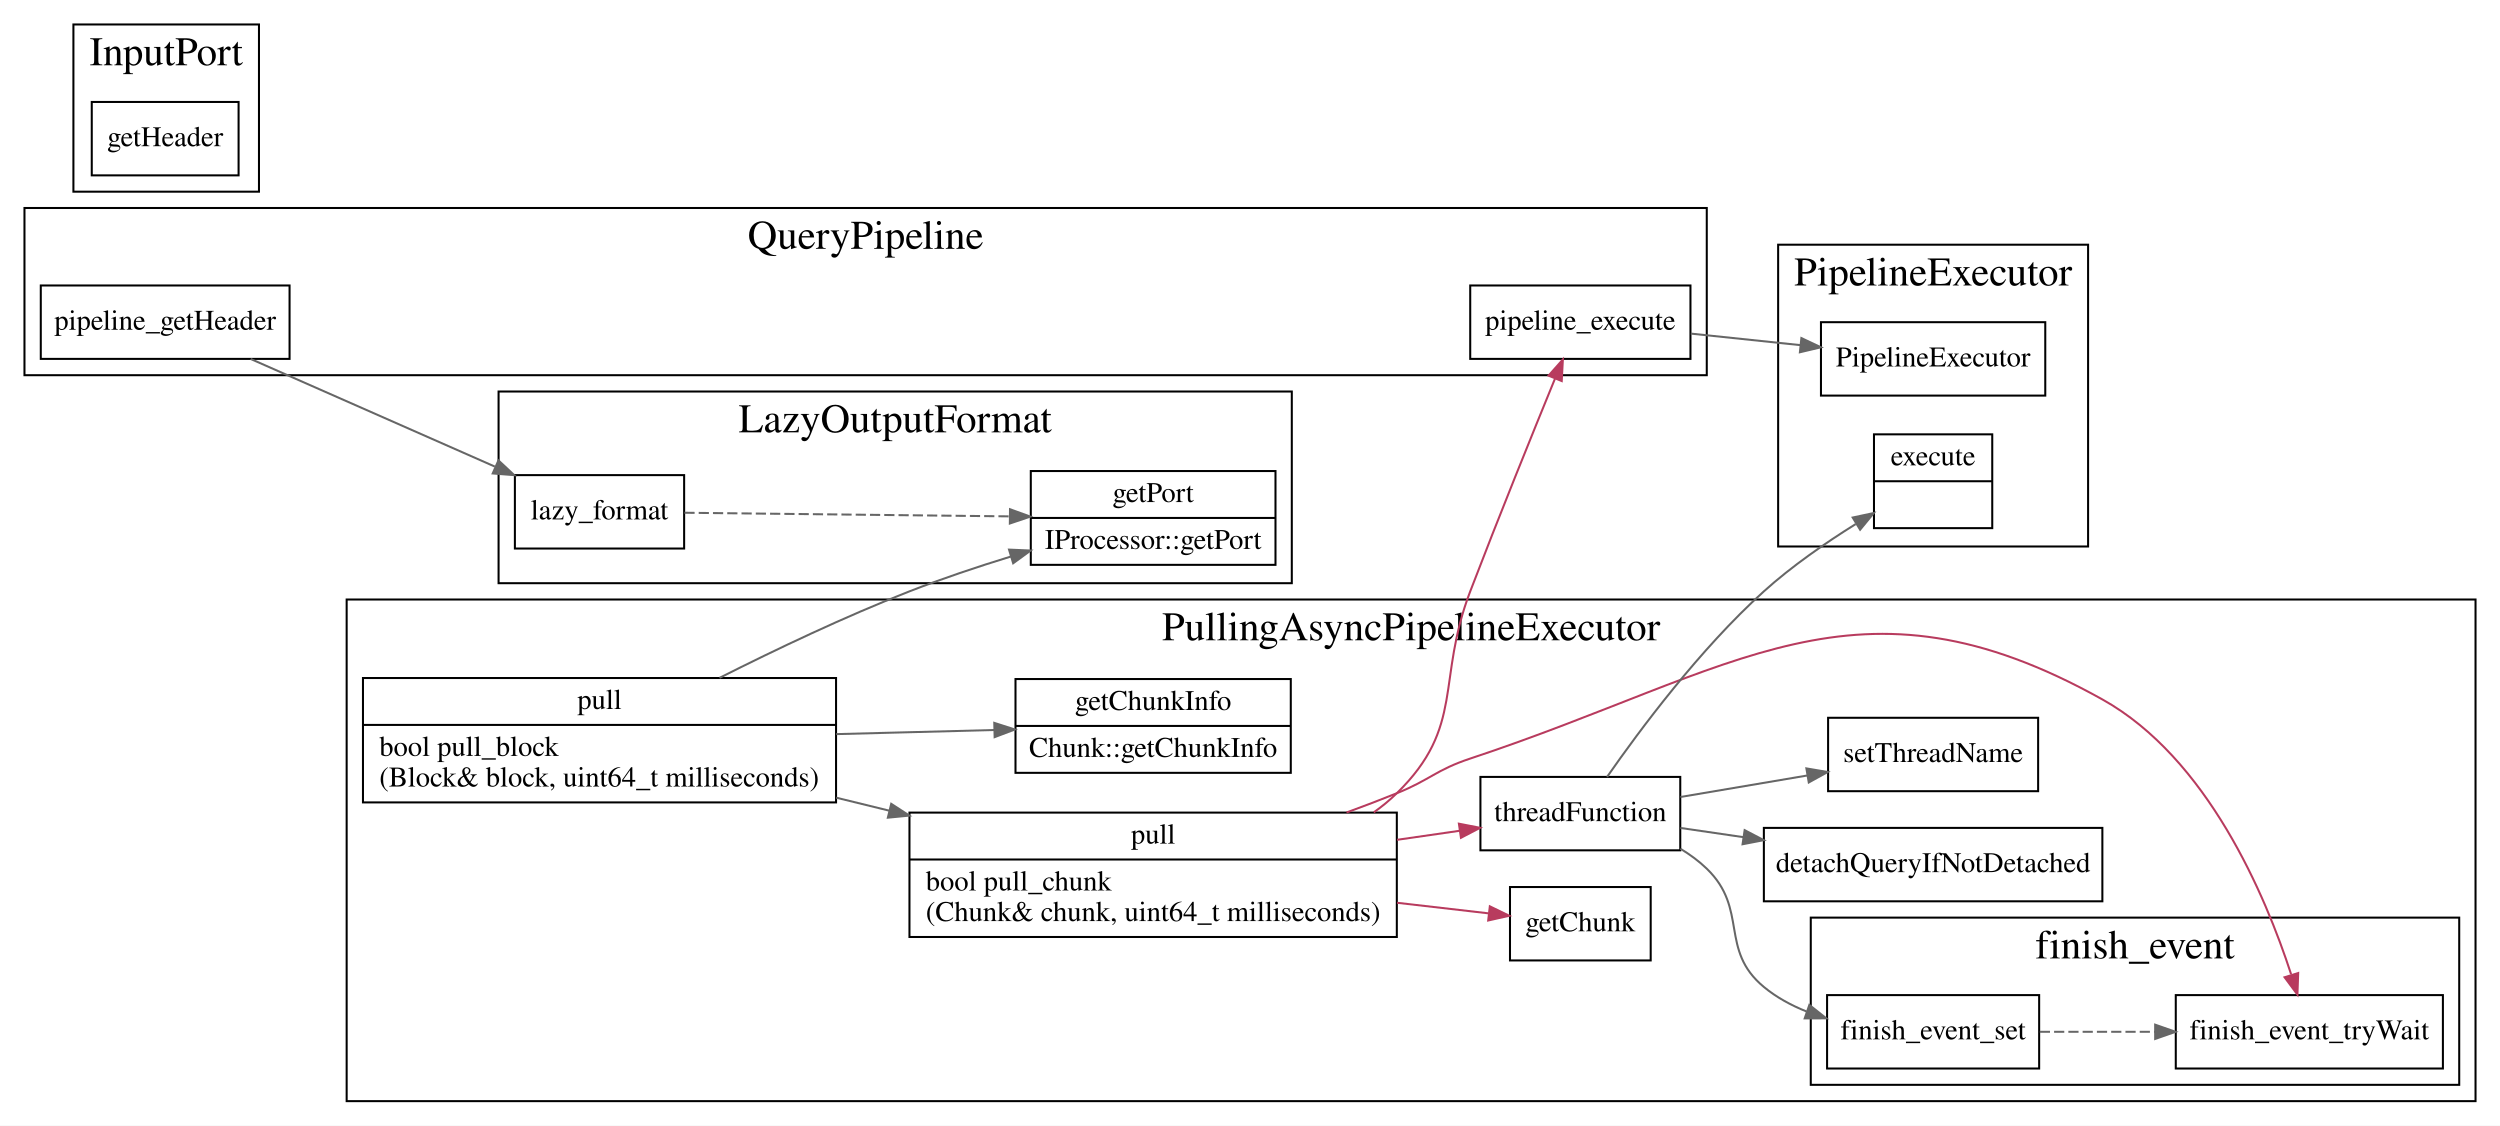
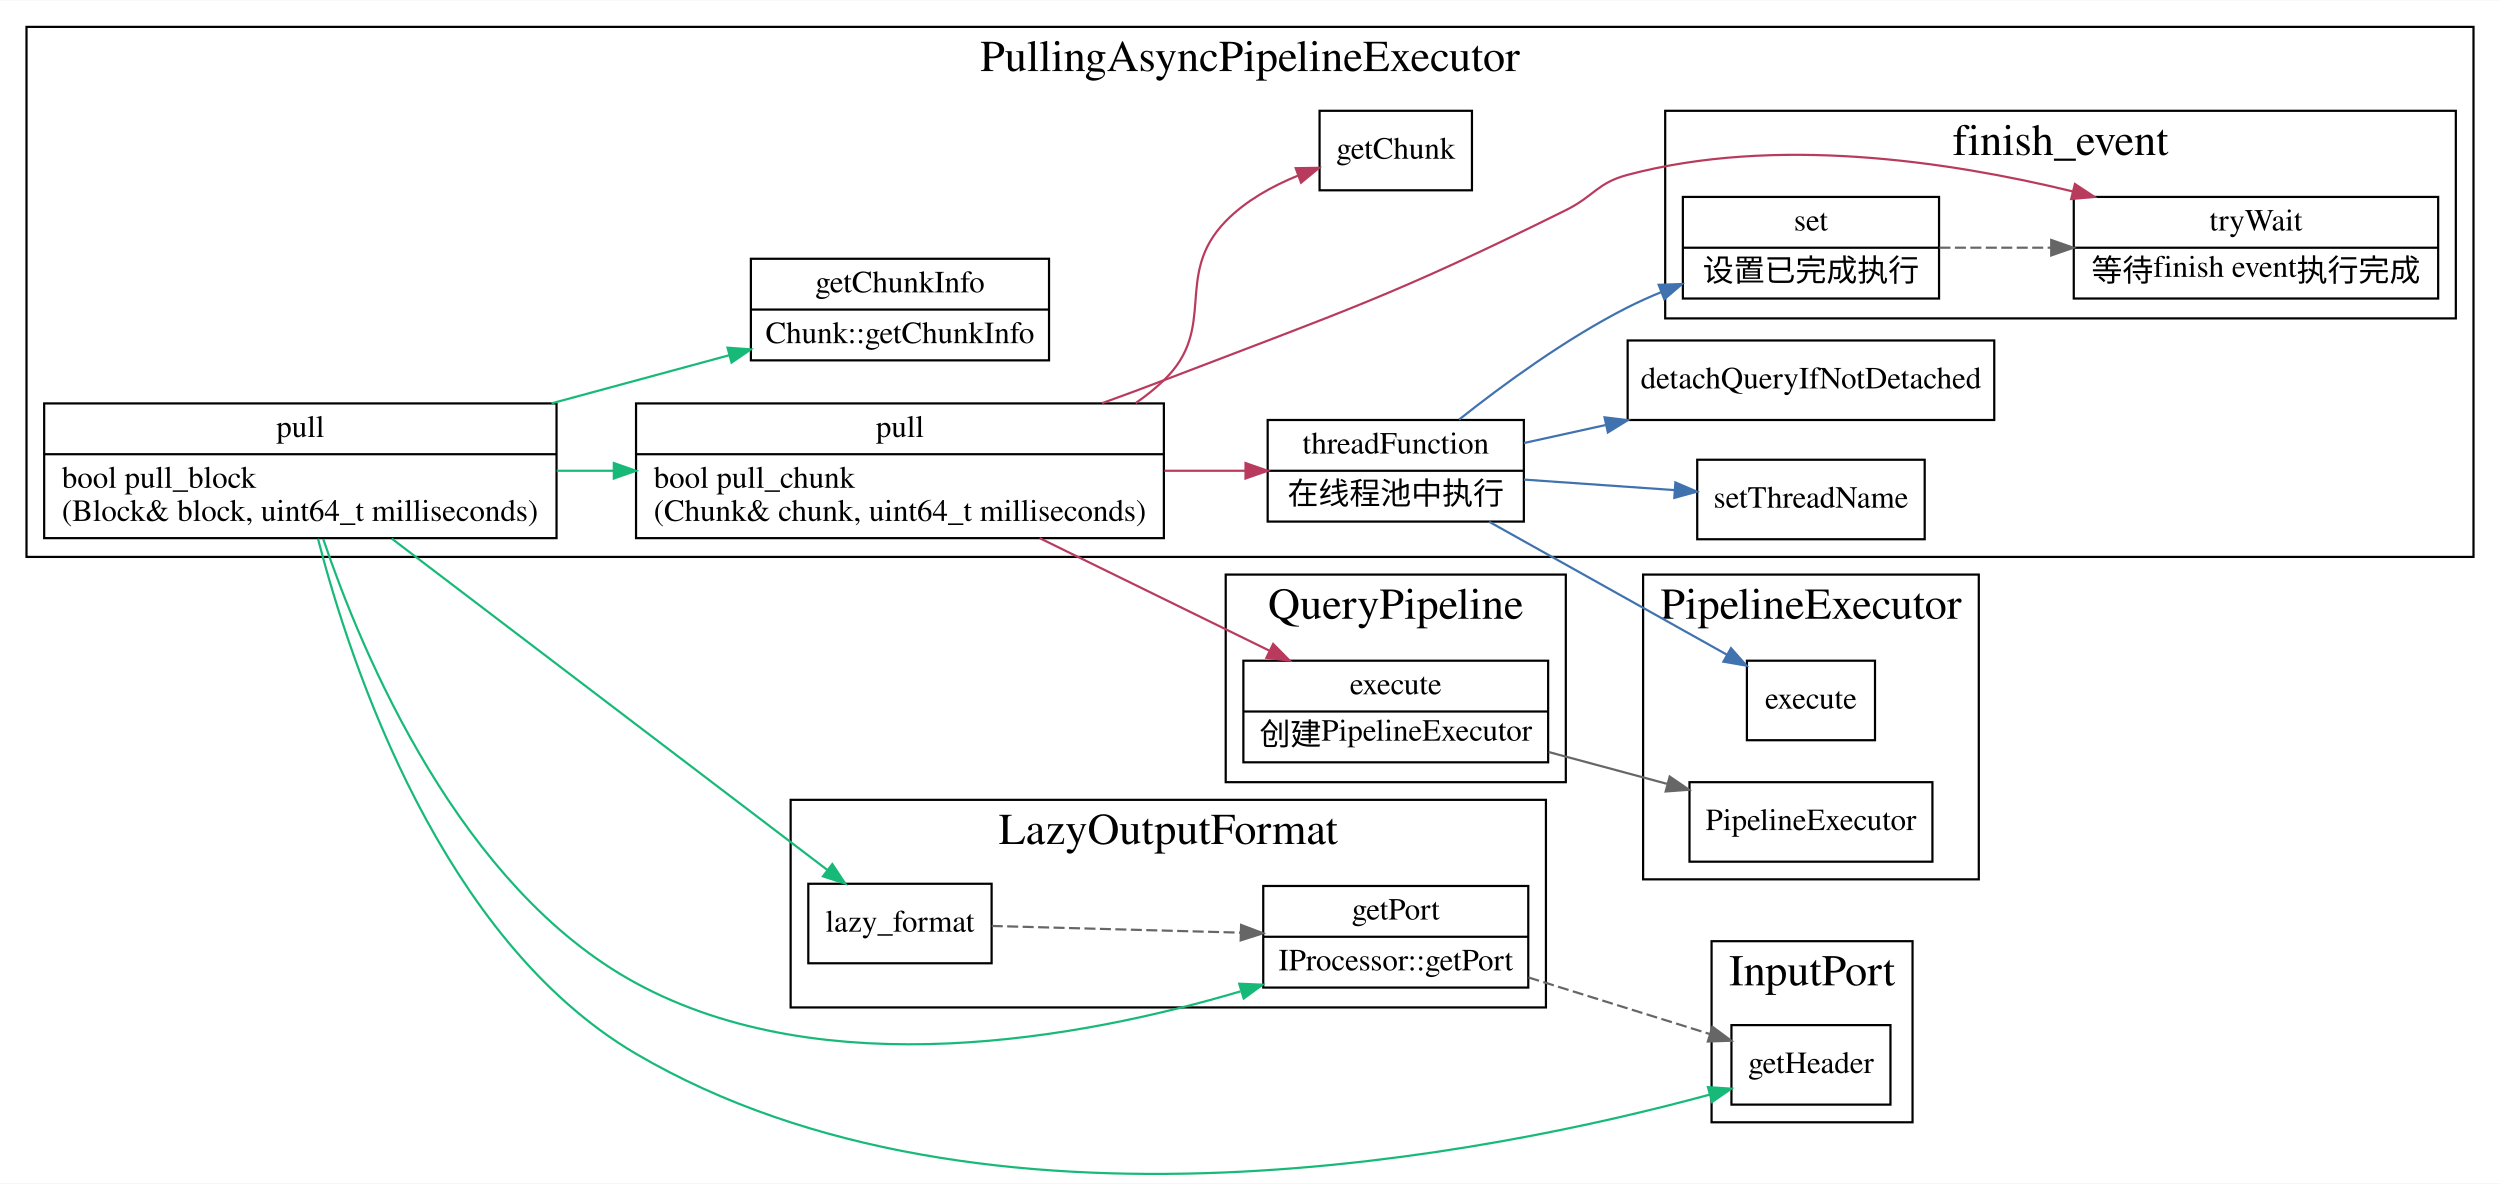
- <svg xmlns="http://www.w3.org/2000/svg" width="1226pt" height="552pt" viewBox="0.00 0.00 1226.00 552.00">
-   <g id="graph0" class="graph" transform="scale(1 1) rotate(0) translate(4 548)">
-     <polygon fill="white" stroke="transparent" points="-4,4 -4,-548 1222,-548 1222,4 -4,4" />
+ <svg xmlns="http://www.w3.org/2000/svg" width="1132pt" height="536pt" viewBox="0.00 0.00 1132.00 535.66">
+   <g id="graph0" class="graph" transform="scale(1 1) rotate(0) translate(4 531.66)">
+     <polygon fill="white" stroke="transparent" points="-4,4 -4,-531.66 1128,-531.66 1128,4 -4,4" />
    <g id="clust1" class="cluster">
-       <polygon fill="none" stroke="black" points="868,-280 868,-428 1020,-428 1020,-280 868,-280" />
-       <text text-anchor="middle" x="944" y="-408" font-family="Times,serif" font-size="20.00">PipelineExecutor</text>
+       <polygon fill="none" stroke="black" points="740,-133.66 740,-271.66 892,-271.66 892,-133.66 740,-133.66" />
+       <text text-anchor="middle" x="816" y="-251.66" font-family="Times,serif" font-size="20.00">PipelineExecutor</text>
    </g>
    <g id="clust2" class="cluster">
-       <polygon fill="none" stroke="black" points="32,-454 32,-536 123,-536 123,-454 32,-454" />
-       <text text-anchor="middle" x="77.5" y="-516" font-family="Times,serif" font-size="20.00">InputPort</text>
+       <polygon fill="none" stroke="black" points="771,-23.66 771,-105.66 862,-105.66 862,-23.66 771,-23.66" />
+       <text text-anchor="middle" x="816.5" y="-85.66" font-family="Times,serif" font-size="20.00">InputPort</text>
    </g>
    <g id="clust3" class="cluster">
-       <polygon fill="none" stroke="black" points="240.5,-262 240.5,-356 629.5,-356 629.5,-262 240.5,-262" />
-       <text text-anchor="middle" x="435" y="-336" font-family="Times,serif" font-size="20.00">LazyOutputFormat</text>
+       <polygon fill="none" stroke="black" points="354,-75.66 354,-169.66 696,-169.66 696,-75.66 354,-75.66" />
+       <text text-anchor="middle" x="525" y="-149.66" font-family="Times,serif" font-size="20.00">LazyOutputFormat</text>
    </g>
    <g id="clust4" class="cluster">
-       <polygon fill="none" stroke="black" points="8,-364 8,-446 833,-446 833,-364 8,-364" />
-       <text text-anchor="middle" x="420.5" y="-426" font-family="Times,serif" font-size="20.00">QueryPipeline</text>
+       <polygon fill="none" stroke="black" points="551,-177.66 551,-271.66 705,-271.66 705,-177.66 551,-177.66" />
+       <text text-anchor="middle" x="628" y="-251.66" font-family="Times,serif" font-size="20.00">QueryPipeline</text>
    </g>
    <g id="clust5" class="cluster">
-       <polygon fill="none" stroke="black" points="166,-8 166,-254 1210,-254 1210,-8 166,-8" />
-       <text text-anchor="middle" x="688" y="-234" font-family="Times,serif" font-size="20.00">PullingAsyncPipelineExecutor</text>
+       <polygon fill="none" stroke="black" points="8,-279.66 8,-519.66 1116,-519.66 1116,-279.66 8,-279.66" />
+       <text text-anchor="middle" x="562" y="-499.66" font-family="Times,serif" font-size="20.00">PullingAsyncPipelineExecutor</text>
    </g>
    <g id="clust8" class="cluster">
-       <polygon fill="none" stroke="black" points="884,-16 884,-98 1202,-98 1202,-16 884,-16" />
-       <text text-anchor="middle" x="1043" y="-78" font-family="Times,serif" font-size="20.00">finish_event</text>
+       <polygon fill="none" stroke="black" points="750,-387.66 750,-481.66 1108,-481.66 1108,-387.66 750,-387.66" />
+       <text text-anchor="middle" x="929" y="-461.66" font-family="Times,serif" font-size="20.00">finish_event</text>
    </g>
    <g id="node1" class="node">
-       <polygon fill="none" stroke="black" points="915,-289 915,-335 973,-335 973,-289 915,-289" />
-       <text text-anchor="middle" x="944" y="-319.8" font-family="Times,serif" font-size="14.00">execute</text>
-       <polyline fill="none" stroke="black" points="915,-312 973,-312 " />
-       <text text-anchor="middle" x="944" y="-296.8" font-family="Times,serif" font-size="14.00"> </text>
+       <polygon fill="none" stroke="black" points="787,-196.66 787,-232.66 845,-232.66 845,-196.66 787,-196.66" />
+       <text text-anchor="middle" x="816" y="-210.96" font-family="Times,serif" font-size="14.00">execute</text>
    </g>
    <g id="node2" class="node">
-       <polygon fill="none" stroke="black" points="999,-390 889,-390 889,-354 999,-354 999,-390" />
-       <text text-anchor="middle" x="944" y="-368.3" font-family="Times,serif" font-size="14.00">PipelineExecutor</text>
+       <polygon fill="none" stroke="black" points="871,-177.66 761,-177.66 761,-141.66 871,-141.66 871,-177.66" />
+       <text text-anchor="middle" x="816" y="-155.96" font-family="Times,serif" font-size="14.00">PipelineExecutor</text>
    </g>
    <g id="node3" class="node">
-       <polygon fill="none" stroke="black" points="113,-498 41,-498 41,-462 113,-462 113,-498" />
-       <text text-anchor="middle" x="77" y="-476.3" font-family="Times,serif" font-size="14.00">getHeader</text>
+       <polygon fill="none" stroke="black" points="852,-67.66 780,-67.66 780,-31.66 852,-31.66 852,-67.66" />
+       <text text-anchor="middle" x="816" y="-45.96" font-family="Times,serif" font-size="14.00">getHeader</text>
    </g>
    <g id="node4" class="node">
-       <polygon fill="none" stroke="black" points="331.5,-315 248.5,-315 248.5,-279 331.5,-279 331.5,-315" />
-       <text text-anchor="middle" x="290" y="-293.3" font-family="Times,serif" font-size="14.00">lazy_format</text>
+       <polygon fill="none" stroke="black" points="445,-131.66 362,-131.66 362,-95.66 445,-95.66 445,-131.66" />
+       <text text-anchor="middle" x="403.5" y="-109.96" font-family="Times,serif" font-size="14.00">lazy_format</text>
    </g>
    <g id="node5" class="node">
-       <polygon fill="none" stroke="black" points="501.5,-271 501.5,-317 621.5,-317 621.5,-271 501.5,-271" />
-       <text text-anchor="middle" x="561.5" y="-301.8" font-family="Times,serif" font-size="14.00">getPort</text>
-       <polyline fill="none" stroke="black" points="501.5,-294 621.5,-294 " />
-       <text text-anchor="middle" x="561.5" y="-278.8" font-family="Times,serif" font-size="14.00">IProcessor::getPort</text>
+       <polygon fill="none" stroke="black" points="568,-84.66 568,-130.66 688,-130.66 688,-84.66 568,-84.66" />
+       <text text-anchor="middle" x="628" y="-115.46" font-family="Times,serif" font-size="14.00">getPort</text>
+       <polyline fill="none" stroke="black" points="568,-107.66 688,-107.66 " />
+       <text text-anchor="middle" x="628" y="-92.46" font-family="Times,serif" font-size="14.00">IProcessor::getPort</text>
    </g>
    <g id="edge1" class="edge">
-       <path fill="none" stroke="#666666" stroke-dasharray="5,2" d="M331.64,-296.55C373.8,-296.08 440.52,-295.34 491.07,-294.77" />
-       <polygon fill="#666666" stroke="#666666" points="491.31,-298.27 501.27,-294.66 491.23,-291.27 491.31,-298.27" />
+       <path fill="none" stroke="#666666" stroke-dasharray="5,2" d="M445.05,-112.56C476.44,-111.72 520.66,-110.52 557.65,-109.53" />
+       <polygon fill="#666666" stroke="#666666" points="557.97,-113.02 567.87,-109.25 557.78,-106.02 557.97,-113.02" />
+     </g>
+     <g id="edge2" class="edge">
+       <path fill="none" stroke="#666666" stroke-dasharray="5,2" d="M688.11,-89.23C714.66,-80.95 745.48,-71.33 770.1,-63.66" />
+       <polygon fill="#666666" stroke="#666666" points="771.39,-66.92 779.89,-60.6 769.31,-60.24 771.39,-66.92" />
    </g>
    <g id="node6" class="node">
-       <polygon fill="none" stroke="black" points="825,-408 717,-408 717,-372 825,-372 825,-408" />
-       <text text-anchor="middle" x="771" y="-386.3" font-family="Times,serif" font-size="14.00">pipeline_execute</text>
+       <polygon fill="none" stroke="black" points="559,-186.66 559,-232.66 697,-232.66 697,-186.66 559,-186.66" />
+       <text text-anchor="middle" x="628" y="-217.46" font-family="Times,serif" font-size="14.00">execute</text>
+       <polyline fill="none" stroke="black" points="559,-209.66 697,-209.66 " />
+       <text text-anchor="middle" x="628" y="-194.46" font-family="Times,serif" font-size="14.00">创建PipelineExecutor</text>
    </g>
-     <g id="edge2" class="edge">
-       <path fill="none" stroke="#666666" d="M825.17,-384.4C842.13,-382.62 861.09,-380.62 878.75,-378.76" />
-       <polygon fill="#666666" stroke="#666666" points="879.4,-382.21 888.98,-377.69 878.67,-375.25 879.4,-382.21" />
+     <g id="edge3" class="edge">
+       <path fill="none" stroke="#666666" d="M697.2,-191.32C714.71,-186.62 733.48,-181.57 750.78,-176.92" />
+       <polygon fill="#666666" stroke="#666666" points="752.03,-180.21 760.78,-174.23 750.21,-173.45 752.03,-180.21" />
    </g>
    <g id="node7" class="node">
-       <polygon fill="none" stroke="black" points="138,-408 16,-408 16,-372 138,-372 138,-408" />
-       <text text-anchor="middle" x="77" y="-386.3" font-family="Times,serif" font-size="14.00">pipeline_getHeader</text>
+       <polygon fill="none" stroke="black" points="284,-288.16 284,-349.16 523,-349.16 523,-288.16 284,-288.16" />
+       <text text-anchor="middle" x="403.5" y="-333.96" font-family="Times,serif" font-size="14.00">pull</text>
+       <polyline fill="none" stroke="black" points="284,-326.16 523,-326.16 " />
+       <text text-anchor="start" x="292" y="-310.96" font-family="Times,serif" font-size="14.00">bool pull_chunk</text>
+       <text text-anchor="start" x="292" y="-295.96" font-family="Times,serif" font-size="14.00"> (Chunk&amp; chunk, uint64_t milliseconds)</text>
    </g>
-     <g id="edge3" class="edge">
-       <path fill="none" stroke="#666666" d="M118.93,-371.96C153.15,-356.88 202.08,-335.31 238.68,-319.18" />
-       <polygon fill="#666666" stroke="#666666" points="240.44,-322.23 248.18,-314.99 237.62,-315.82 240.44,-322.23" />
+     <g id="edge4" class="edge">
+       <path fill="none" stroke="#b83b5e" d="M466.77,-288.15C499.42,-272.16 539.1,-252.72 570.8,-237.19" />
+       <polygon fill="#b83b5e" stroke="#b83b5e" points="572.5,-240.25 579.94,-232.71 569.42,-233.97 572.5,-240.25" />
    </g>
    <g id="node8" class="node">
-       <polygon fill="none" stroke="black" points="442,-88.5 442,-149.5 681,-149.5 681,-88.5 442,-88.5" />
-       <text text-anchor="middle" x="561.5" y="-134.3" font-family="Times,serif" font-size="14.00">pull</text>
-       <polyline fill="none" stroke="black" points="442,-126.5 681,-126.5 " />
-       <text text-anchor="start" x="450" y="-111.3" font-family="Times,serif" font-size="14.00">bool pull_chunk</text>
-       <text text-anchor="start" x="450" y="-96.3" font-family="Times,serif" font-size="14.00"> (Chunk&amp; chunk, uint64_t milliseconds)</text>
+       <polygon fill="none" stroke="black" points="570,-295.66 570,-341.66 686,-341.66 686,-295.66 570,-295.66" />
+       <text text-anchor="middle" x="628" y="-326.46" font-family="Times,serif" font-size="14.00">threadFunction</text>
+       <polyline fill="none" stroke="black" points="570,-318.66 686,-318.66 " />
+       <text text-anchor="middle" x="628" y="-303.46" font-family="Times,serif" font-size="14.00">在线程池中执行</text>
    </g>
-     <g id="edge4" class="edge">
-       <path fill="none" stroke="#b83b5e" d="M669.69,-149.61C673.71,-152.46 677.51,-155.59 681,-159 714.49,-191.72 700.28,-214.27 717,-258 730.85,-294.2 747.64,-335.63 758.55,-362.27" />
-       <polygon fill="#b83b5e" stroke="#b83b5e" points="755.4,-363.79 762.43,-371.71 761.87,-361.13 755.4,-363.79" />
+     <g id="edge5" class="edge">
+       <path fill="none" stroke="#b83b5e" d="M523.24,-318.66C535.82,-318.66 548.26,-318.66 559.93,-318.66" />
+       <polygon fill="#b83b5e" stroke="#b83b5e" points="559.97,-322.16 569.97,-318.66 559.97,-315.16 559.97,-322.16" />
    </g>
    <g id="node9" class="node">
-       <polygon fill="none" stroke="black" points="820,-167 722,-167 722,-131 820,-131 820,-167" />
-       <text text-anchor="middle" x="771" y="-145.3" font-family="Times,serif" font-size="14.00">threadFunction</text>
+       <polygon fill="none" stroke="black" points="935,-396.66 935,-442.66 1100,-442.66 1100,-396.66 935,-396.66" />
+       <text text-anchor="middle" x="1017.5" y="-427.46" font-family="Times,serif" font-size="14.00">tryWait</text>
+       <polyline fill="none" stroke="black" points="935,-419.66 1100,-419.66 " />
+       <text text-anchor="start" x="943" y="-404.46" font-family="Times,serif" font-size="14.00">等待finish event执行完成</text>
    </g>
-     <g id="edge5" class="edge">
-       <path fill="none" stroke="#b83b5e" d="M681.1,-136.15C691.74,-137.69 702.18,-139.19 711.94,-140.61" />
-       <polygon fill="#b83b5e" stroke="#b83b5e" points="711.44,-144.07 721.84,-142.04 712.45,-137.14 711.44,-144.07" />
+     <g id="edge6" class="edge">
+       <path fill="none" stroke="#b83b5e" d="M494.98,-349.26C504.48,-352.68 513.96,-356.18 523,-359.66 604.99,-391.14 626.29,-397.69 705,-436.66 717.84,-443.02 719.15,-448.98 733,-452.66 799.55,-470.33 877.38,-459.09 934.64,-445.12" />
+       <polygon fill="#b83b5e" stroke="#b83b5e" points="935.52,-448.51 944.37,-442.68 933.82,-441.72 935.52,-448.51" />
    </g>
    <g id="node10" class="node">
-       <polygon fill="none" stroke="black" points="1194,-60 1063,-60 1063,-24 1194,-24 1194,-60" />
-       <text text-anchor="middle" x="1128.5" y="-38.3" font-family="Times,serif" font-size="14.00">finish_event_tryWait</text>
+       <polygon fill="none" stroke="black" points="662.5,-481.66 593.5,-481.66 593.5,-445.66 662.5,-445.66 662.5,-481.66" />
+       <text text-anchor="middle" x="628" y="-459.96" font-family="Times,serif" font-size="14.00">getChunk</text>
    </g>
-     <g id="edge6" class="edge">
-       <path fill="none" stroke="#b83b5e" d="M656.34,-149.55C664.73,-152.62 673.05,-155.79 681,-159 697.41,-165.62 700.2,-170.43 717,-176 848.36,-219.52 906.17,-272.45 1027,-205 1078.61,-176.19 1107.01,-108.78 1119.54,-70.28" />
-       <polygon fill="#b83b5e" stroke="#b83b5e" points="1123.03,-70.83 1122.66,-60.24 1116.35,-68.75 1123.03,-70.83" />
+     <g id="edge7" class="edge">
+       <path fill="none" stroke="#b83b5e" d="M510.25,-349.34C514.79,-352.45 519.08,-355.88 523,-359.66 547.73,-383.47 527.06,-407.05 551,-431.66 559.98,-440.89 572.03,-447.58 583.89,-452.38" />
+       <polygon fill="#b83b5e" stroke="#b83b5e" points="582.7,-455.68 593.29,-455.84 585.12,-449.11 582.7,-455.68" />
+     </g>
+     <g id="edge8" class="edge">
+       <path fill="none" stroke="#3f72af" d="M670.28,-295.58C702.52,-277.55 746.93,-252.72 778.02,-235.34" />
+       <polygon fill="#3f72af" stroke="#3f72af" points="779.79,-238.35 786.81,-230.42 776.37,-232.24 779.79,-238.35" />
    </g>
    <g id="node11" class="node">
-       <polygon fill="none" stroke="black" points="805.5,-113 736.5,-113 736.5,-77 805.5,-77 805.5,-113" />
-       <text text-anchor="middle" x="771" y="-91.3" font-family="Times,serif" font-size="14.00">getChunk</text>
+       <polygon fill="none" stroke="black" points="867.5,-323.66 764.5,-323.66 764.5,-287.66 867.5,-287.66 867.5,-323.66" />
+       <text text-anchor="middle" x="816" y="-301.96" font-family="Times,serif" font-size="14.00">setThreadName</text>
    </g>
-     <g id="edge7" class="edge">
-       <path fill="none" stroke="#b83b5e" d="M681.1,-105.28C697,-103.44 712.43,-101.66 725.84,-100.11" />
-       <polygon fill="#b83b5e" stroke="#b83b5e" points="726.61,-103.54 736.14,-98.92 725.81,-96.59 726.61,-103.54" />
-     </g>
-     <g id="edge8" class="edge">
-       <path fill="none" stroke="#666666" d="M784.11,-167.01C800.01,-189.86 829.62,-229.68 861,-258 874.62,-270.3 891.29,-281.8 906.03,-291" />
-       <polygon fill="#666666" stroke="#666666" points="904.56,-294.2 914.92,-296.42 908.2,-288.23 904.56,-294.2" />
+     <g id="edge9" class="edge">
+       <path fill="none" stroke="#3f72af" d="M686.07,-314.67C707.64,-313.16 732.26,-311.44 754.17,-309.91" />
+       <polygon fill="#3f72af" stroke="#3f72af" points="754.61,-313.39 764.35,-309.2 754.13,-306.4 754.61,-313.39" />
    </g>
    <g id="node12" class="node">
-       <polygon fill="none" stroke="black" points="995.5,-196 892.5,-196 892.5,-160 995.5,-160 995.5,-196" />
-       <text text-anchor="middle" x="944" y="-174.3" font-family="Times,serif" font-size="14.00">setThreadName</text>
+       <polygon fill="none" stroke="black" points="899,-377.66 733,-377.66 733,-341.66 899,-341.66 899,-377.66" />
+       <text text-anchor="middle" x="816" y="-355.96" font-family="Times,serif" font-size="14.00">detachQueryIfNotDetached</text>
    </g>
-     <g id="edge9" class="edge">
-       <path fill="none" stroke="#666666" d="M820.09,-157.16C839.36,-160.42 861.78,-164.23 882.16,-167.68" />
-       <polygon fill="#666666" stroke="#666666" points="881.85,-171.18 892.29,-169.4 883.02,-164.28 881.85,-171.18" />
+     <g id="edge10" class="edge">
+       <path fill="none" stroke="#3f72af" d="M686.07,-331.24C697.78,-333.82 710.39,-336.6 722.98,-339.37" />
+       <polygon fill="#3f72af" stroke="#3f72af" points="722.53,-342.86 733.05,-341.59 724.04,-336.02 722.53,-342.86" />
    </g>
    <g id="node13" class="node">
-       <polygon fill="none" stroke="black" points="1027,-142 861,-142 861,-106 1027,-106 1027,-142" />
-       <text text-anchor="middle" x="944" y="-120.3" font-family="Times,serif" font-size="14.00">detachQueryIfNotDetached</text>
+       <polygon fill="none" stroke="black" points="758,-396.66 758,-442.66 874,-442.66 874,-396.66 758,-396.66" />
+       <text text-anchor="middle" x="816" y="-427.46" font-family="Times,serif" font-size="14.00">set</text>
+       <polyline fill="none" stroke="black" points="758,-419.66 874,-419.66 " />
+       <text text-anchor="middle" x="816" y="-404.46" font-family="Times,serif" font-size="14.00">设置已完成执行</text>
    </g>
-     <g id="edge10" class="edge">
-       <path fill="none" stroke="#666666" d="M820.09,-141.97C829.75,-140.56 840.2,-139.03 850.78,-137.48" />
-       <polygon fill="#666666" stroke="#666666" points="851.57,-140.9 860.96,-135.99 850.55,-133.98 851.57,-140.9" />
+     <g id="edge11" class="edge">
+       <path fill="none" stroke="#3f72af" d="M656.66,-341.84C676.81,-357.84 705.32,-378.65 733,-392.66 737.85,-395.11 742.97,-397.41 748.18,-399.55" />
+       <polygon fill="#3f72af" stroke="#3f72af" points="747.05,-402.86 757.64,-403.23 749.59,-396.34 747.05,-402.86" />
+     </g>
+     <g id="edge12" class="edge">
+       <path fill="none" stroke="#666666" stroke-dasharray="5,2" d="M874.17,-419.66C889.95,-419.66 907.49,-419.66 924.71,-419.66" />
+       <polygon fill="#666666" stroke="#666666" points="924.79,-423.16 934.79,-419.66 924.79,-416.16 924.79,-423.16" />
    </g>
    <g id="node14" class="node">
-       <polygon fill="none" stroke="black" points="996,-60 892,-60 892,-24 996,-24 996,-60" />
-       <text text-anchor="middle" x="944" y="-38.3" font-family="Times,serif" font-size="14.00">finish_event_set</text>
+       <polygon fill="none" stroke="black" points="16,-288.16 16,-349.16 248,-349.16 248,-288.16 16,-288.16" />
+       <text text-anchor="middle" x="132" y="-333.96" font-family="Times,serif" font-size="14.00">pull</text>
+       <polyline fill="none" stroke="black" points="16,-326.16 248,-326.16 " />
+       <text text-anchor="start" x="24" y="-310.96" font-family="Times,serif" font-size="14.00">bool pull_block</text>
+       <text text-anchor="start" x="24" y="-295.96" font-family="Times,serif" font-size="14.00"> (Block&amp; block, uint64_t milliseconds)</text>
    </g>
-     <g id="edge11" class="edge">
-       <path fill="none" stroke="#666666" d="M820.07,-131.78C824.75,-128.95 829.17,-125.7 833,-122 853.57,-102.1 838.95,-82.26 861,-64 867.15,-58.91 874.36,-54.99 881.92,-51.97" />
-       <polygon fill="#666666" stroke="#666666" points="883.31,-55.19 891.61,-48.61 881.02,-48.58 883.31,-55.19" />
+     <g id="edge13" class="edge">
+       <path fill="none" stroke="#17b978" d="M139.96,-287.93C154.91,-230.08 196.09,-106.2 284,-54.66 441.65,37.78 673.55,-9.94 770.17,-36.19" />
+       <polygon fill="#17b978" stroke="#17b978" points="769.34,-39.59 779.91,-38.88 771.21,-32.84 769.34,-39.59" />
    </g>
-     <g id="edge12" class="edge">
-       <path fill="none" stroke="#666666" stroke-dasharray="5,2" d="M996.32,-42C1013.84,-42 1033.8,-42 1052.77,-42" />
-       <polygon fill="#666666" stroke="#666666" points="1052.89,-45.5 1062.89,-42 1052.89,-38.5 1052.89,-45.5" />
+     <g id="edge14" class="edge">
+       <path fill="none" stroke="#17b978" d="M173.35,-287.97C227.2,-247 321.5,-175.27 370.65,-137.88" />
+       <polygon fill="#17b978" stroke="#17b978" points="372.87,-140.59 378.71,-131.75 368.63,-135.02 372.87,-140.59" />
+     </g>
+     <g id="edge15" class="edge">
+       <path fill="none" stroke="#17b978" d="M142.35,-287.78C160.14,-235.22 204.37,-129.84 284,-86.66 369.4,-40.34 484.94,-61.45 557.72,-82.94" />
+       <polygon fill="#17b978" stroke="#17b978" points="557.11,-86.41 567.7,-85.97 559.15,-79.71 557.11,-86.41" />
+     </g>
+     <g id="edge16" class="edge">
+       <path fill="none" stroke="#17b978" d="M248.07,-318.66C256.61,-318.66 265.25,-318.66 273.86,-318.66" />
+       <polygon fill="#17b978" stroke="#17b978" points="273.94,-322.16 283.94,-318.66 273.94,-315.16 273.94,-322.16" />
    </g>
    <g id="node15" class="node">
-       <polygon fill="none" stroke="black" points="174,-154.5 174,-215.5 406,-215.5 406,-154.5 174,-154.5" />
-       <text text-anchor="middle" x="290" y="-200.3" font-family="Times,serif" font-size="14.00">pull</text>
-       <polyline fill="none" stroke="black" points="174,-192.5 406,-192.5 " />
-       <text text-anchor="start" x="182" y="-177.3" font-family="Times,serif" font-size="14.00">bool pull_block</text>
-       <text text-anchor="start" x="182" y="-162.3" font-family="Times,serif" font-size="14.00"> (Block&amp; block, uint64_t milliseconds)</text>
+       <polygon fill="none" stroke="black" points="336,-368.66 336,-414.66 471,-414.66 471,-368.66 336,-368.66" />
+       <text text-anchor="middle" x="403.5" y="-399.46" font-family="Times,serif" font-size="14.00">getChunkInfo</text>
+       <polyline fill="none" stroke="black" points="336,-391.66 471,-391.66 " />
+       <text text-anchor="middle" x="403.5" y="-376.46" font-family="Times,serif" font-size="14.00">Chunk::getChunkInfo</text>
    </g>
-     <g id="edge13" class="edge">
-       <path fill="none" stroke="#666666" d="M348.86,-215.58C376.59,-229.56 410.54,-245.7 442,-258 457.9,-264.22 475.34,-270.04 491.84,-275.12" />
-       <polygon fill="#666666" stroke="#666666" points="490.83,-278.47 501.42,-278.02 492.86,-271.77 490.83,-278.47" />
-     </g>
-     <g id="edge14" class="edge">
-       <path fill="none" stroke="#666666" d="M406.07,-156.82C414.7,-154.71 423.44,-152.57 432.14,-150.43" />
-       <polygon fill="#666666" stroke="#666666" points="433.06,-153.81 441.94,-148.03 431.4,-147.01 433.06,-153.81" />
-     </g>
-     <g id="node16" class="node">
-       <polygon fill="none" stroke="black" points="494,-169 494,-215 629,-215 629,-169 494,-169" />
-       <text text-anchor="middle" x="561.5" y="-199.8" font-family="Times,serif" font-size="14.00">getChunkInfo</text>
-       <polyline fill="none" stroke="black" points="494,-192 629,-192 " />
-       <text text-anchor="middle" x="561.5" y="-176.8" font-family="Times,serif" font-size="14.00">Chunk::getChunkInfo</text>
-     </g>
-     <g id="edge15" class="edge">
-       <path fill="none" stroke="#666666" d="M406.07,-187.99C432.24,-188.67 459.41,-189.37 483.54,-190" />
-       <polygon fill="#666666" stroke="#666666" points="483.59,-193.5 493.68,-190.26 483.77,-186.51 483.59,-193.5" />
+     <g id="edge17" class="edge">
+       <path fill="none" stroke="#17b978" d="M245.73,-349.19C272.85,-356.54 301.2,-364.22 326.21,-370.99" />
+       <polygon fill="#17b978" stroke="#17b978" points="325.42,-374.4 335.98,-373.64 327.25,-367.65 325.42,-374.4" />
    </g>
  </g>
</svg>
